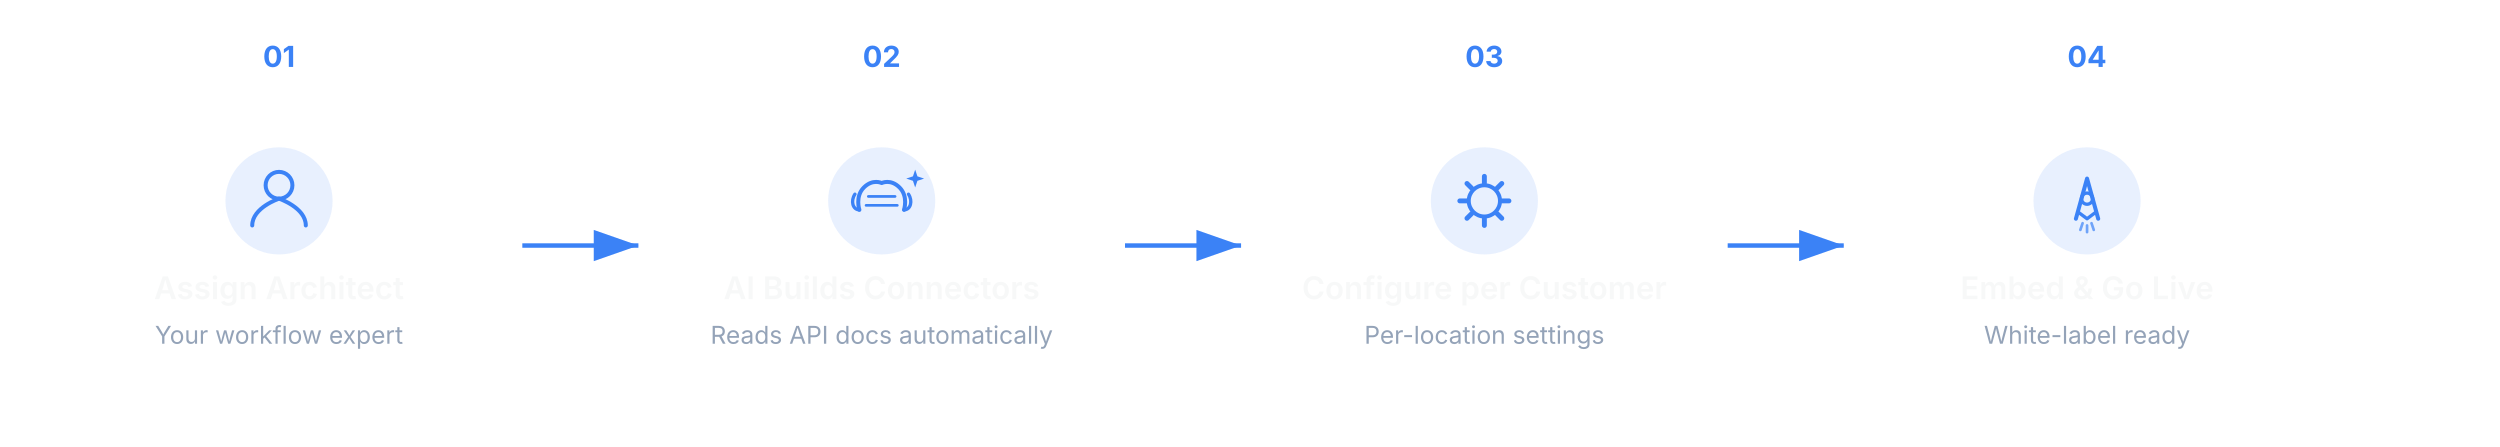
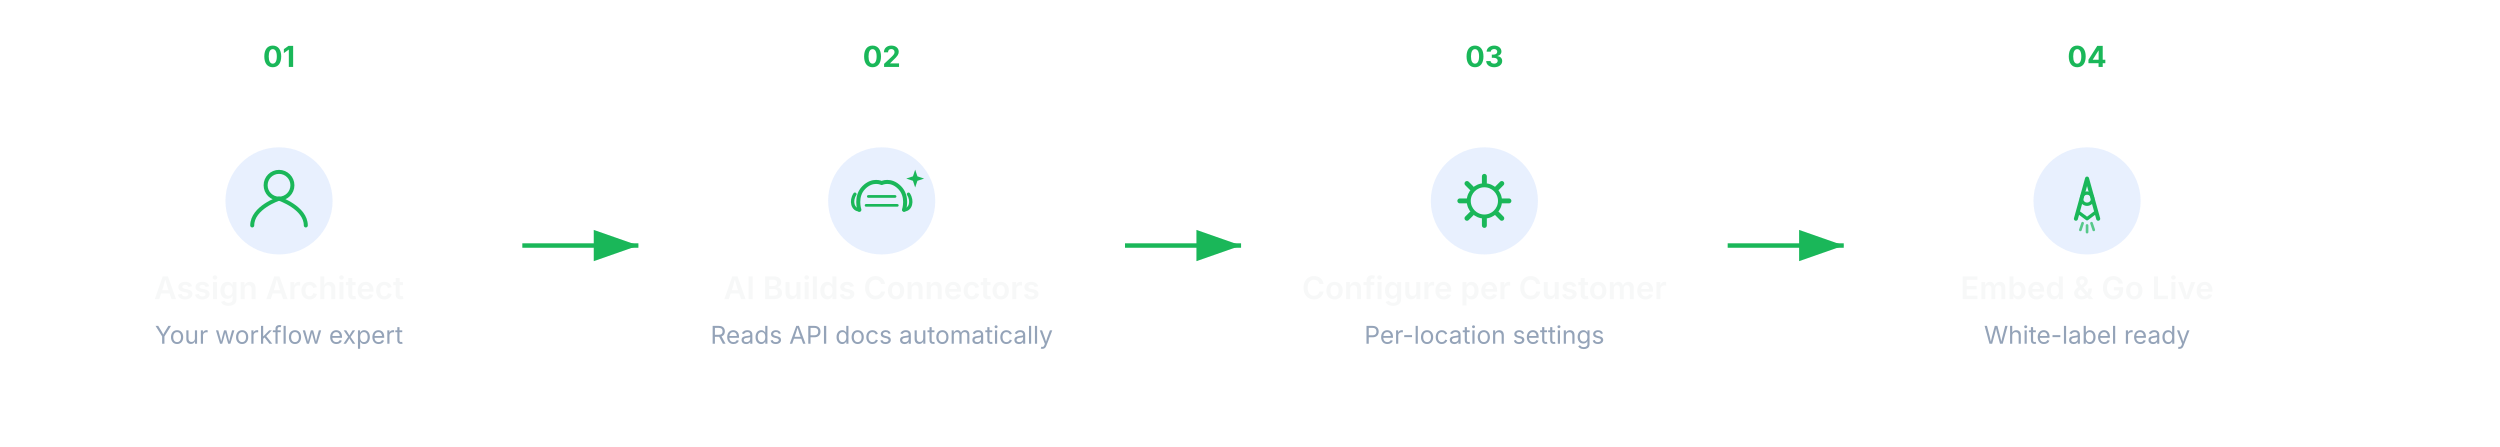
<svg xmlns="http://www.w3.org/2000/svg" viewBox="0 0 1120 200" width="1120" height="200">
  <defs>
    <marker id="arrowhead" markerWidth="10" markerHeight="7" refX="10" refY="3.5" orient="auto">
-       <polygon points="0 0, 10 3.5, 0 7" fill="#3b82f6" />
+       <polygon points="0 0, 10 3.5, 0 7" fill="#1ab759" />
    </marker>
  </defs>
  <rect x="20" y="40" width="210" height="140" rx="12" ry="12" fill="rgba(255,255,255,0.03)" stroke="rgba(255,255,255,0.07)" stroke-width="1" />
-   <text x="125" y="30" text-anchor="middle" font-family="'Inter', sans-serif" font-size="13" font-weight="700" fill="#3b82f6">01</text>
+   <text x="125" y="30" text-anchor="middle" font-family="'Inter', sans-serif" font-size="13" font-weight="700" fill="#1ab759">01</text>
  <circle cx="125" cy="90" r="24" fill="rgba(59,130,246,0.12)" />
-   <circle cx="125" cy="83" r="6" fill="none" stroke="#3b82f6" stroke-width="1.8" />
-   <path d="M113 101 C113 93, 125 89, 125 89 C125 89, 137 93, 137 101" fill="none" stroke="#3b82f6" stroke-width="1.8" stroke-linecap="round" />
+   <circle cx="125" cy="83" r="6" fill="none" stroke="#1ab759" stroke-width="1.8" />
+   <path d="M113 101 C113 93, 125 89, 125 89 C125 89, 137 93, 137 101" fill="none" stroke="#1ab759" stroke-width="1.8" stroke-linecap="round" />
  <text x="125" y="134" text-anchor="middle" font-family="'Inter', sans-serif" font-size="14" font-weight="600" fill="#f7f8f8">Assign Architect</text>
  <text x="125" y="154" text-anchor="middle" font-family="'Inter', sans-serif" font-size="11" fill="#94a3b8">Your workflow expert</text>
-   <line x1="234" y1="110" x2="286" y2="110" stroke="#3b82f6" stroke-width="2" marker-end="url(#arrowhead)" />
+   <line x1="234" y1="110" x2="286" y2="110" stroke="#1ab759" stroke-width="2" marker-end="url(#arrowhead)" />
  <rect x="290" y="40" width="210" height="140" rx="12" ry="12" fill="rgba(255,255,255,0.03)" stroke="rgba(255,255,255,0.07)" stroke-width="1" />
-   <text x="395" y="30" text-anchor="middle" font-family="'Inter', sans-serif" font-size="13" font-weight="700" fill="#3b82f6">02</text>
+   <text x="395" y="30" text-anchor="middle" font-family="'Inter', sans-serif" font-size="13" font-weight="700" fill="#1ab759">02</text>
  <circle cx="395" cy="90" r="24" fill="rgba(59,130,246,0.12)" />
-   <path d="M385 94 C385 94, 383 88, 387 84 C391 80, 395 82, 395 82 C395 82, 399 80, 403 84 C407 88, 405 94, 405 94" fill="none" stroke="#3b82f6" stroke-width="1.8" stroke-linecap="round" stroke-linejoin="round" />
-   <path d="M385 94 C382 94, 381 90, 383 87" fill="none" stroke="#3b82f6" stroke-width="1.5" stroke-linecap="round" />
-   <path d="M405 94 C408 94, 409 90, 407 87" fill="none" stroke="#3b82f6" stroke-width="1.5" stroke-linecap="round" />
-   <line x1="389" y1="88" x2="401" y2="88" stroke="#3b82f6" stroke-width="1.2" stroke-linecap="round" />
-   <line x1="388" y1="92" x2="402" y2="92" stroke="#3b82f6" stroke-width="1.2" stroke-linecap="round" />
-   <path d="M410 76 L411 79 L414 80 L411 81 L410 84 L409 81 L406 80 L409 79 Z" fill="#3b82f6" />
+   <path d="M385 94 C385 94, 383 88, 387 84 C391 80, 395 82, 395 82 C395 82, 399 80, 403 84 C407 88, 405 94, 405 94" fill="none" stroke="#1ab759" stroke-width="1.8" stroke-linecap="round" stroke-linejoin="round" />
+   <path d="M385 94 C382 94, 381 90, 383 87" fill="none" stroke="#1ab759" stroke-width="1.5" stroke-linecap="round" />
+   <path d="M405 94 C408 94, 409 90, 407 87" fill="none" stroke="#1ab759" stroke-width="1.5" stroke-linecap="round" />
+   <line x1="389" y1="88" x2="401" y2="88" stroke="#1ab759" stroke-width="1.2" stroke-linecap="round" />
+   <line x1="388" y1="92" x2="402" y2="92" stroke="#1ab759" stroke-width="1.2" stroke-linecap="round" />
+   <path d="M410 76 L411 79 L414 80 L411 81 L410 84 L409 81 L406 80 L409 79 Z" fill="#1ab759" />
  <text x="395" y="134" text-anchor="middle" font-family="'Inter', sans-serif" font-size="14" font-weight="600" fill="#f7f8f8">AI Builds Connectors</text>
  <text x="395" y="154" text-anchor="middle" font-family="'Inter', sans-serif" font-size="11" fill="#94a3b8">Reads API docs automatically</text>
-   <line x1="504" y1="110" x2="556" y2="110" stroke="#3b82f6" stroke-width="2" marker-end="url(#arrowhead)" />
+   <line x1="504" y1="110" x2="556" y2="110" stroke="#1ab759" stroke-width="2" marker-end="url(#arrowhead)" />
  <rect x="560" y="40" width="210" height="140" rx="12" ry="12" fill="rgba(255,255,255,0.03)" stroke="rgba(255,255,255,0.07)" stroke-width="1" />
-   <text x="665" y="30" text-anchor="middle" font-family="'Inter', sans-serif" font-size="13" font-weight="700" fill="#3b82f6">03</text>
+   <text x="665" y="30" text-anchor="middle" font-family="'Inter', sans-serif" font-size="13" font-weight="700" fill="#1ab759">03</text>
  <circle cx="665" cy="90" r="24" fill="rgba(59,130,246,0.12)" />
-   <circle cx="665" cy="90" r="7" fill="none" stroke="#3b82f6" stroke-width="1.8" />
-   <line x1="665" y1="79" x2="665" y2="82" stroke="#3b82f6" stroke-width="2.2" stroke-linecap="round" />
-   <line x1="665" y1="98" x2="665" y2="101" stroke="#3b82f6" stroke-width="2.2" stroke-linecap="round" />
-   <line x1="654" y1="90" x2="657" y2="90" stroke="#3b82f6" stroke-width="2.2" stroke-linecap="round" />
-   <line x1="673" y1="90" x2="676" y2="90" stroke="#3b82f6" stroke-width="2.2" stroke-linecap="round" />
-   <line x1="657.2" y1="82.2" x2="659.3" y2="84.3" stroke="#3b82f6" stroke-width="2.2" stroke-linecap="round" />
-   <line x1="670.7" y1="95.7" x2="672.8" y2="97.8" stroke="#3b82f6" stroke-width="2.2" stroke-linecap="round" />
-   <line x1="672.8" y1="82.2" x2="670.7" y2="84.3" stroke="#3b82f6" stroke-width="2.2" stroke-linecap="round" />
-   <line x1="659.3" y1="95.7" x2="657.2" y2="97.8" stroke="#3b82f6" stroke-width="2.2" stroke-linecap="round" />
+   <circle cx="665" cy="90" r="7" fill="none" stroke="#1ab759" stroke-width="1.8" />
+   <line x1="665" y1="79" x2="665" y2="82" stroke="#1ab759" stroke-width="2.2" stroke-linecap="round" />
+   <line x1="665" y1="98" x2="665" y2="101" stroke="#1ab759" stroke-width="2.2" stroke-linecap="round" />
+   <line x1="654" y1="90" x2="657" y2="90" stroke="#1ab759" stroke-width="2.2" stroke-linecap="round" />
+   <line x1="673" y1="90" x2="676" y2="90" stroke="#1ab759" stroke-width="2.2" stroke-linecap="round" />
+   <line x1="657.2" y1="82.2" x2="659.3" y2="84.3" stroke="#1ab759" stroke-width="2.2" stroke-linecap="round" />
+   <line x1="670.7" y1="95.7" x2="672.8" y2="97.8" stroke="#1ab759" stroke-width="2.2" stroke-linecap="round" />
+   <line x1="672.8" y1="82.2" x2="670.7" y2="84.3" stroke="#1ab759" stroke-width="2.2" stroke-linecap="round" />
+   <line x1="659.3" y1="95.7" x2="657.2" y2="97.8" stroke="#1ab759" stroke-width="2.2" stroke-linecap="round" />
  <text x="665" y="134" text-anchor="middle" font-family="'Inter', sans-serif" font-size="14" font-weight="600" fill="#f7f8f8">Configure per Customer</text>
  <text x="665" y="154" text-anchor="middle" font-family="'Inter', sans-serif" font-size="11" fill="#94a3b8">Per-location settings</text>
-   <line x1="774" y1="110" x2="826" y2="110" stroke="#3b82f6" stroke-width="2" marker-end="url(#arrowhead)" />
+   <line x1="774" y1="110" x2="826" y2="110" stroke="#1ab759" stroke-width="2" marker-end="url(#arrowhead)" />
  <rect x="830" y="40" width="210" height="140" rx="12" ry="12" fill="rgba(255,255,255,0.03)" stroke="rgba(255,255,255,0.07)" stroke-width="1" />
-   <text x="935" y="30" text-anchor="middle" font-family="'Inter', sans-serif" font-size="13" font-weight="700" fill="#3b82f6">04</text>
+   <text x="935" y="30" text-anchor="middle" font-family="'Inter', sans-serif" font-size="13" font-weight="700" fill="#1ab759">04</text>
  <circle cx="935" cy="90" r="24" fill="rgba(59,130,246,0.12)" />
-   <path d="M930 98 L935 80 L940 98" fill="none" stroke="#3b82f6" stroke-width="1.8" stroke-linecap="round" stroke-linejoin="round" />
-   <path d="M931 95 L935 98 L939 95" fill="none" stroke="#3b82f6" stroke-width="1.5" stroke-linecap="round" stroke-linejoin="round" />
-   <circle cx="935" cy="89" r="2.5" fill="none" stroke="#3b82f6" stroke-width="1.5" />
-   <line x1="933" y1="100" x2="932" y2="103" stroke="#3b82f6" stroke-width="1.2" stroke-linecap="round" opacity="0.7" />
-   <line x1="935" y1="101" x2="935" y2="104" stroke="#3b82f6" stroke-width="1.2" stroke-linecap="round" opacity="0.7" />
-   <line x1="937" y1="100" x2="938" y2="103" stroke="#3b82f6" stroke-width="1.2" stroke-linecap="round" opacity="0.7" />
+   <path d="M930 98 L935 80 L940 98" fill="none" stroke="#1ab759" stroke-width="1.8" stroke-linecap="round" stroke-linejoin="round" />
+   <path d="M931 95 L935 98 L939 95" fill="none" stroke="#1ab759" stroke-width="1.5" stroke-linecap="round" stroke-linejoin="round" />
+   <circle cx="935" cy="89" r="2.5" fill="none" stroke="#1ab759" stroke-width="1.5" />
+   <line x1="933" y1="100" x2="932" y2="103" stroke="#1ab759" stroke-width="1.2" stroke-linecap="round" opacity="0.7" />
+   <line x1="935" y1="101" x2="935" y2="104" stroke="#1ab759" stroke-width="1.2" stroke-linecap="round" opacity="0.7" />
+   <line x1="937" y1="100" x2="938" y2="103" stroke="#1ab759" stroke-width="1.2" stroke-linecap="round" opacity="0.7" />
  <text x="935" y="134" text-anchor="middle" font-family="'Inter', sans-serif" font-size="14" font-weight="600" fill="#f7f8f8">Embed &amp; Go Live</text>
  <text x="935" y="154" text-anchor="middle" font-family="'Inter', sans-serif" font-size="11" fill="#94a3b8">White-label ready</text>
</svg>
